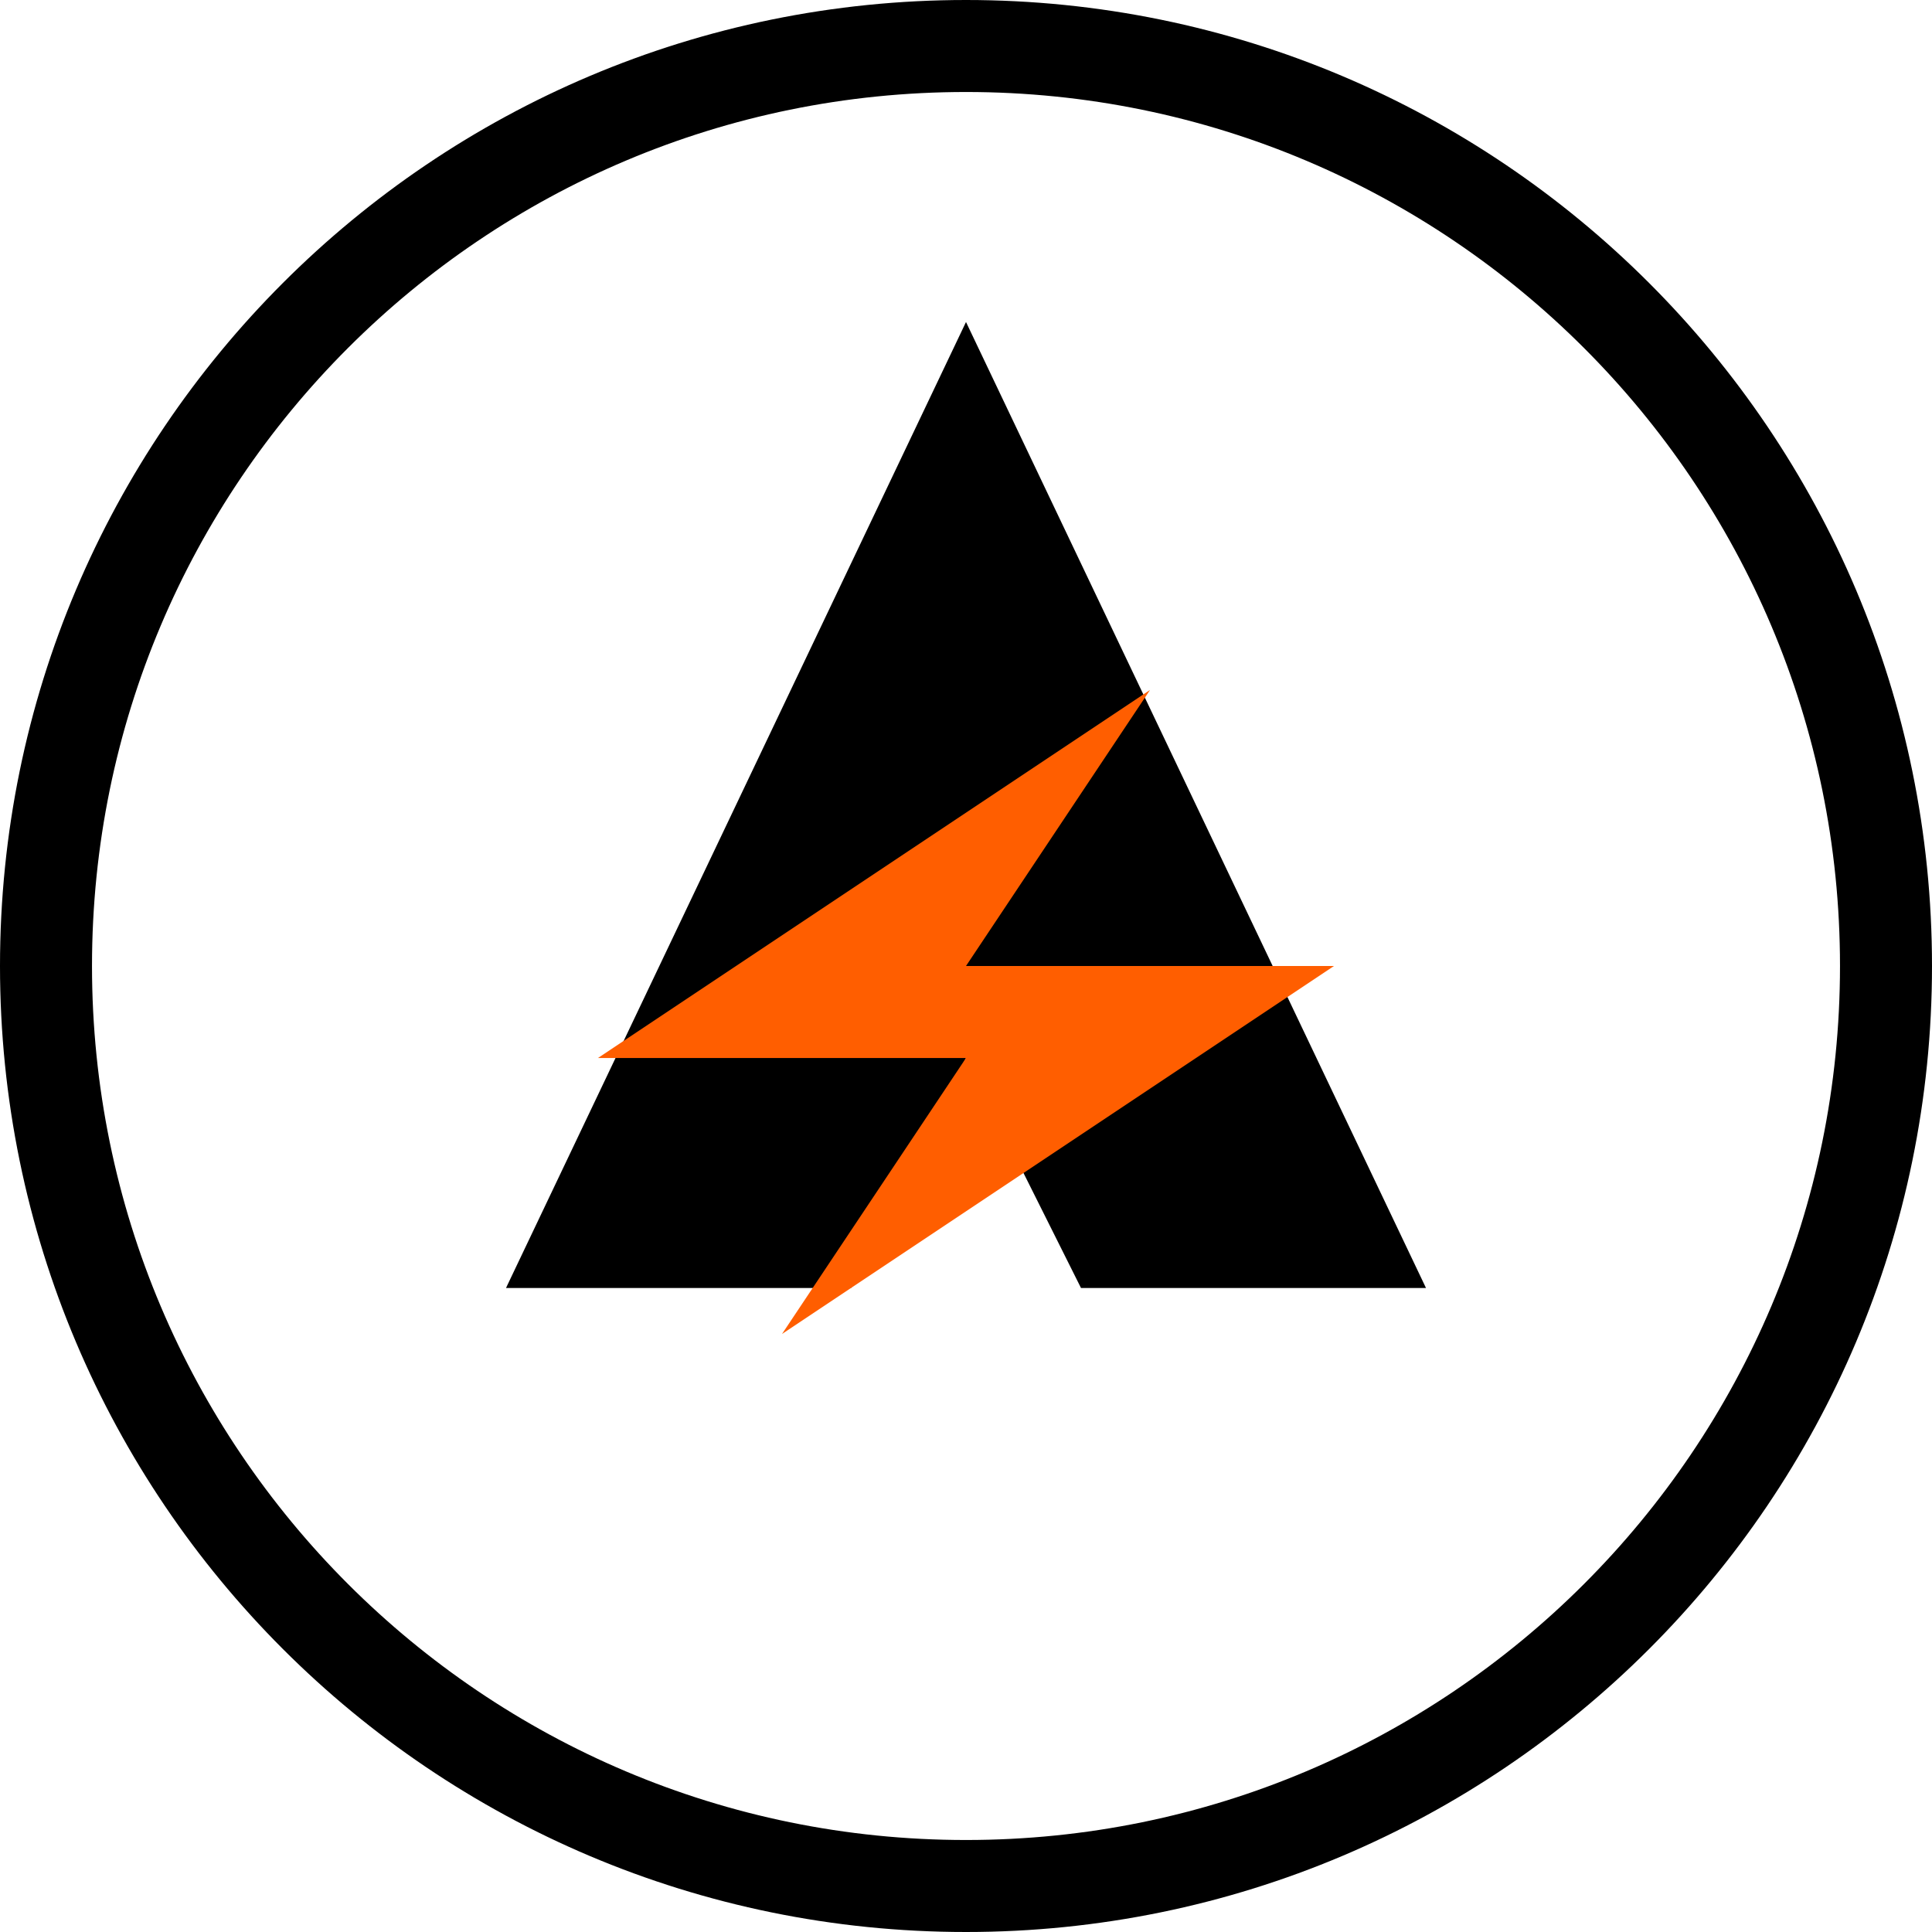
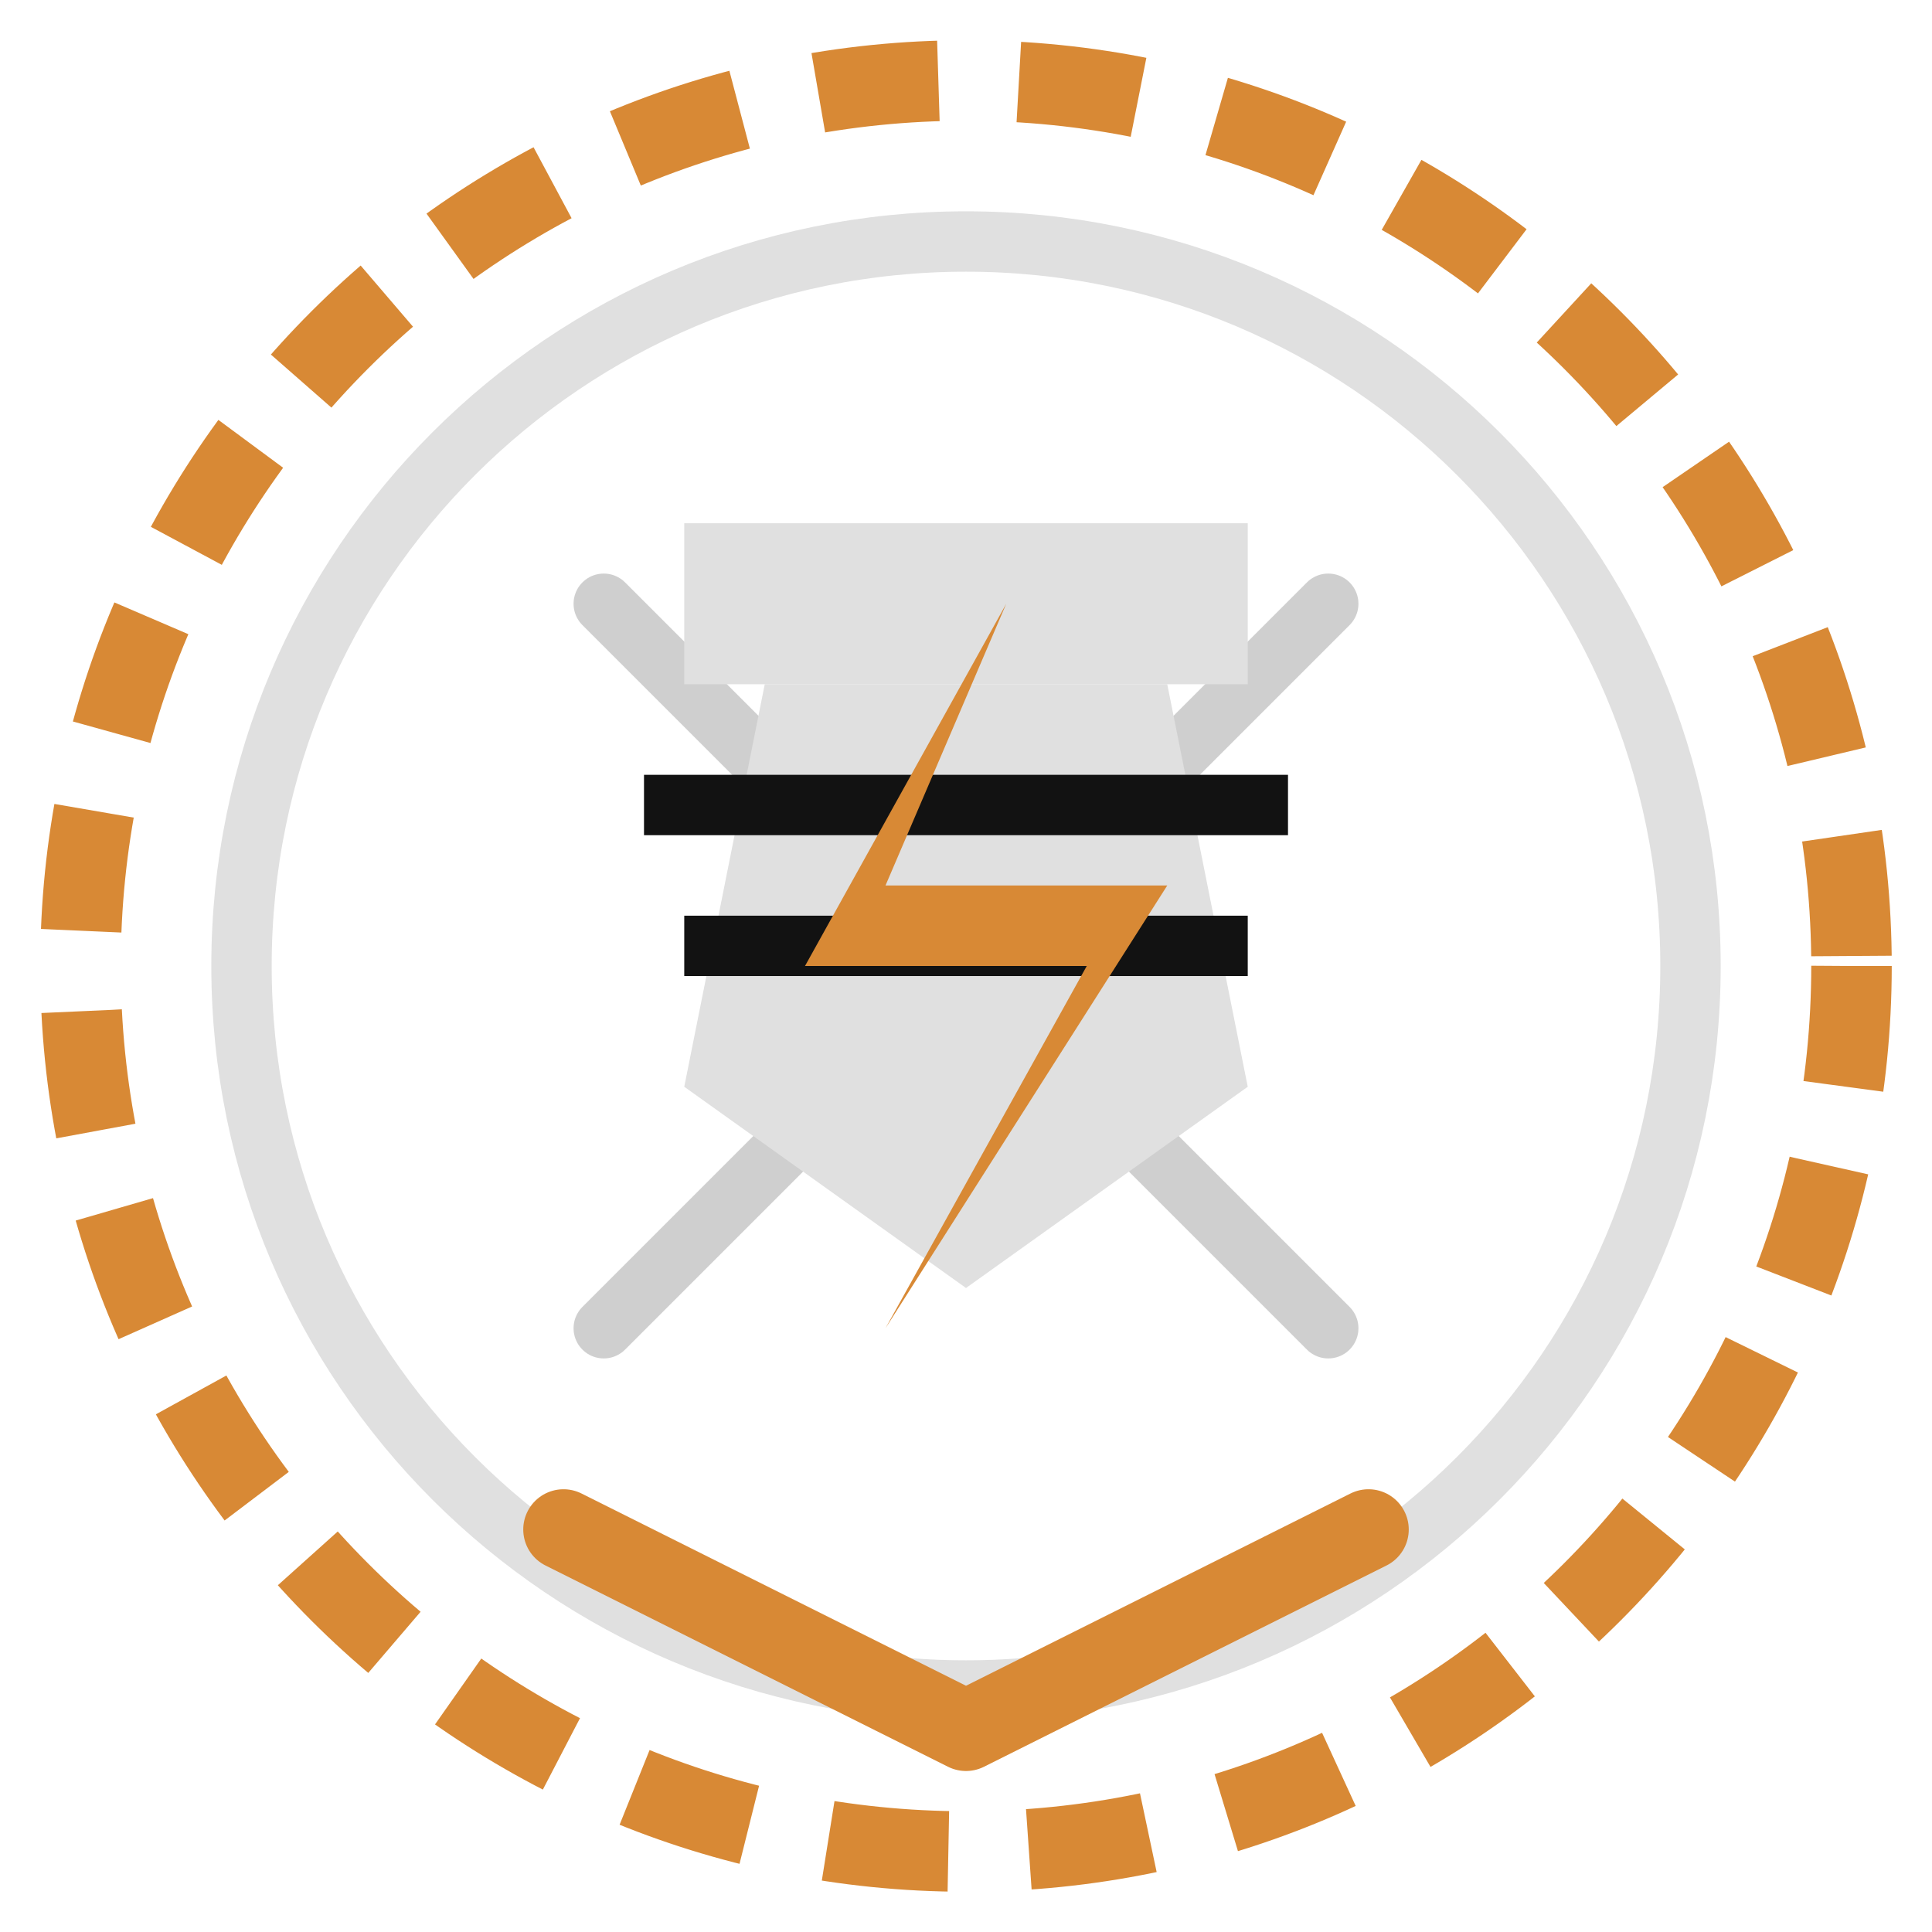
- <svg xmlns="http://www.w3.org/2000/svg" viewBox="0 0 42 42" fill="none">
-   <circle cx="21" cy="21" r="20" stroke="#000" stroke-width="2" />
-   <path d="M21 7L31 28H23.5L21 23L18.5 28H11L21 7Z" fill="#000" />
-   <path d="M25 15L21 21H29L17 29L21 23H13L25 15Z" fill="#FF5E00" />
+ <svg xmlns="http://www.w3.org/2000/svg" viewBox="0 0 48 48" fill="none">
+   <circle cx="24" cy="24" r="22" stroke="#d88935" stroke-width="2" stroke-dasharray="3 2" />
+   <circle cx="24" cy="24" r="18" stroke="#e0e0e0" stroke-width="1.5" />
+   <path d="M15 15L33 33M33 15L15 33" stroke="#888888" stroke-width="1.5" stroke-linecap="round" opacity="0.4" />
+   <path d="M17 13H31V17H17V13Z" fill="#e0e0e0" />
+   <path d="M19 17L17 27L24 32L31 27L29 17H19Z" fill="#e0e0e0" />
+   <line x1="16" y1="20" x2="32" y2="20" stroke="#121212" stroke-width="1.5" />
+   <line x1="17" y1="23.5" x2="31" y2="23.5" stroke="#121212" stroke-width="1.5" />
+   <path d="M25 15L20 24H27L22 33L29 22H22L25 15Z" fill="#d88935" />
+   <path d="M14 38L24 43L34 38" stroke="#d88935" stroke-width="2" stroke-linecap="round" stroke-linejoin="round" />
</svg>
